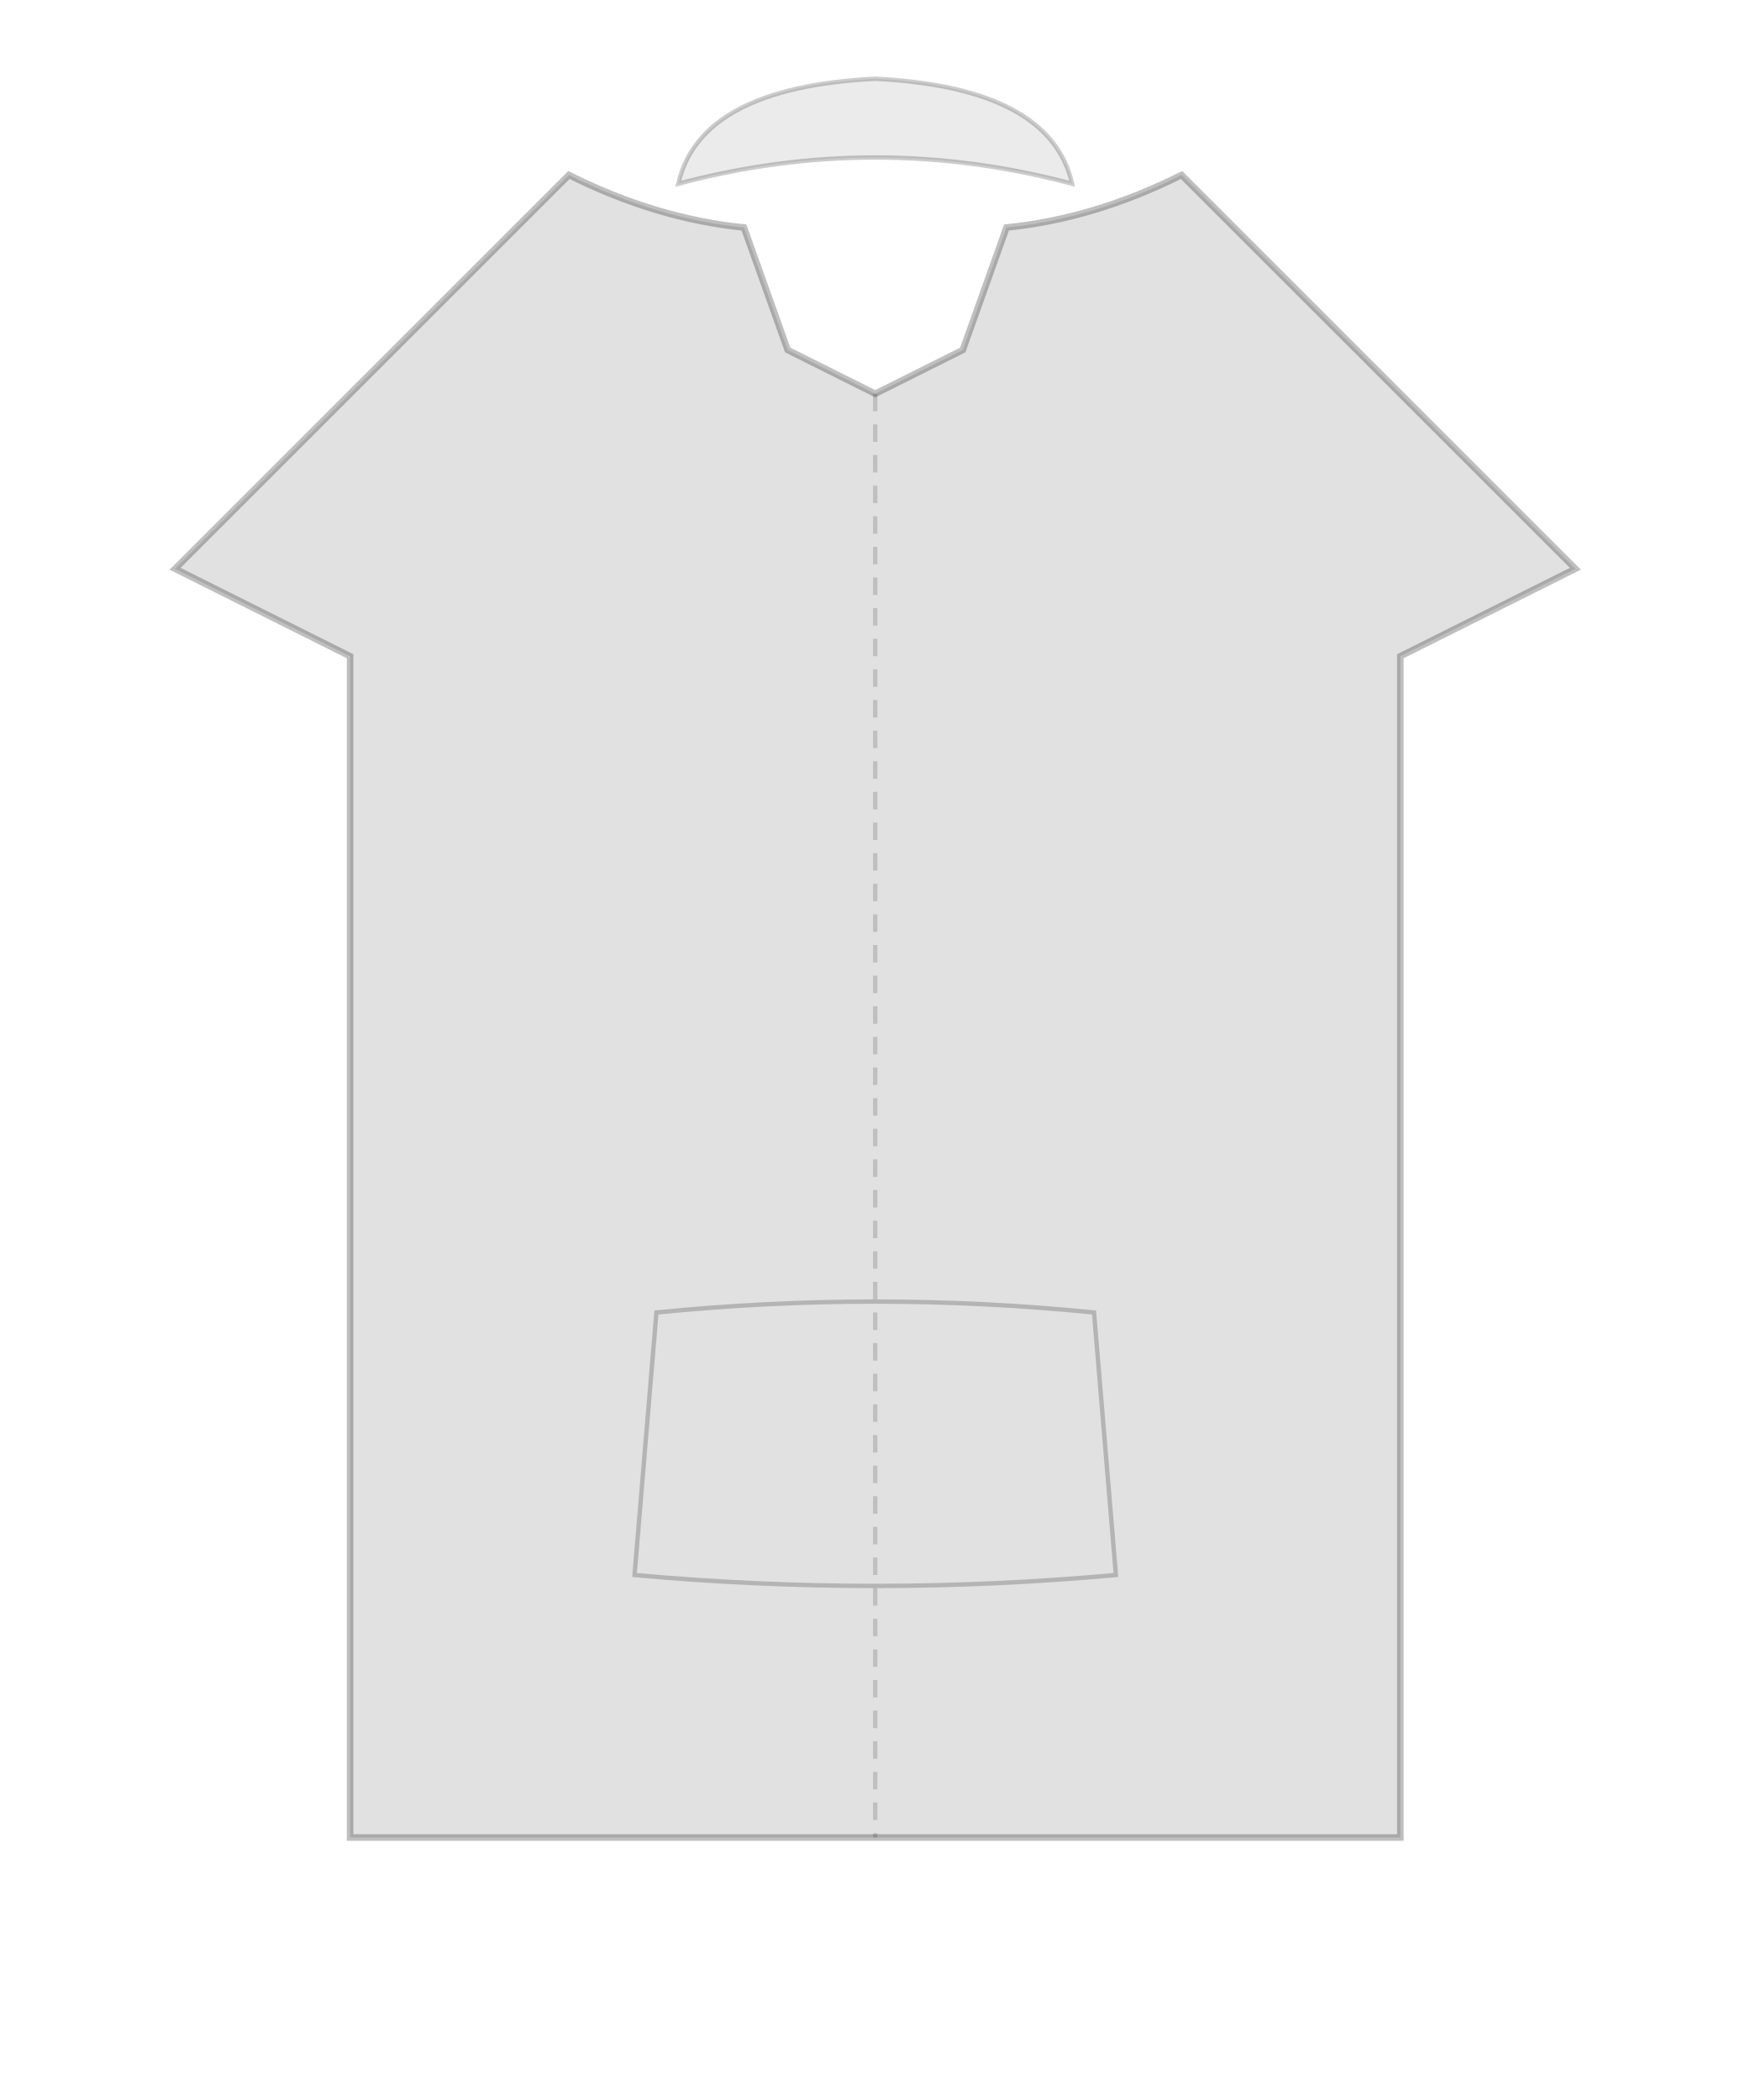
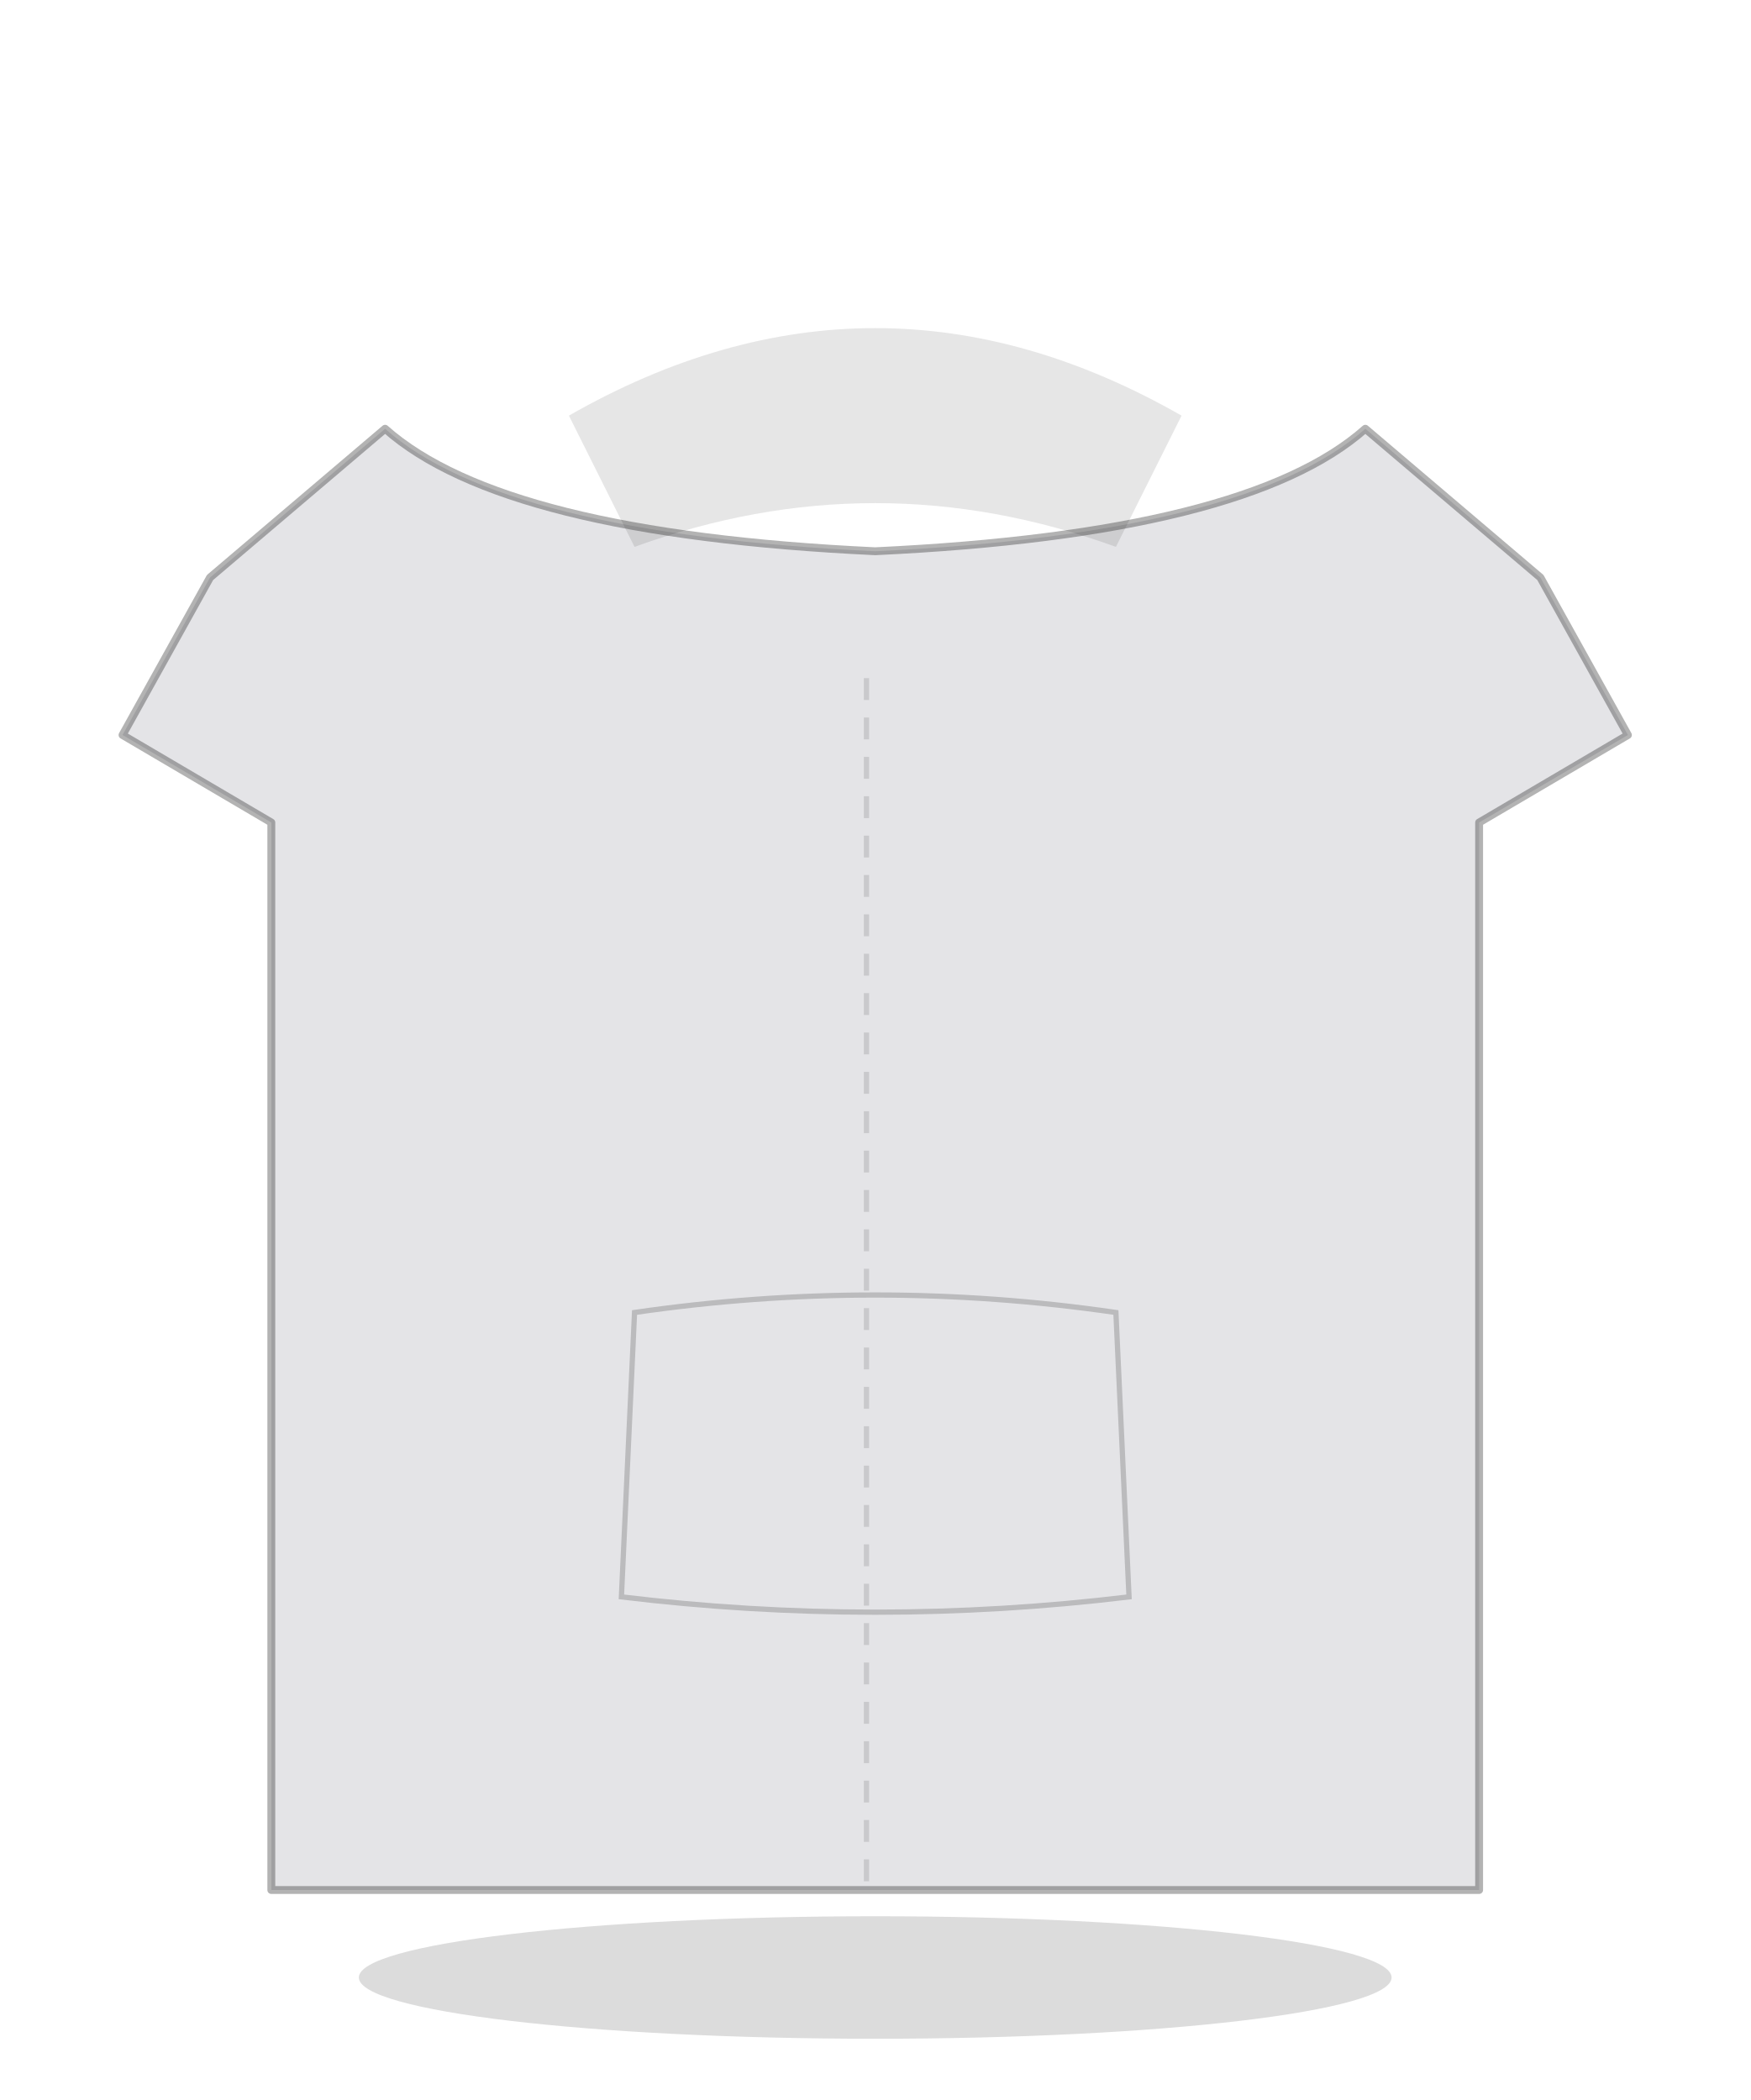
<svg xmlns="http://www.w3.org/2000/svg" viewBox="0 0 400 480" fill="none">
-   <path d="M130 40 L80 90 L40 130 L80 150 L80 420 L320 420 L320 150 L360 130 L320 90 L270 40 Q250 50 230 52 L220 80 L200 90 L180 80 L170 52 Q150 50 130 40Z" fill="black" fill-opacity="0.12" stroke="black" stroke-opacity="0.25" stroke-width="1.5" />
-   <path d="M155 42 Q200 30 245 42 Q240 20 200 18 Q160 20 155 42Z" fill="black" fill-opacity="0.08" stroke="black" stroke-opacity="0.2" stroke-width="1" />
-   <line x1="200" y1="90" x2="200" y2="420" stroke="black" stroke-opacity="0.15" stroke-width="1" stroke-dasharray="4 3" />
-   <path d="M150 300 Q200 295 250 300 L255 360 Q200 365 145 360 Z" fill="none" stroke="black" stroke-opacity="0.2" stroke-width="1" />
+   <ellipse cx="200" cy="452" rx="118" ry="14" fill="#000" opacity="0.14" />
+   <path d="M88 98 L48 132 L28 168 L62 188 L62 432 L338 432 L338 188 L372 168 L352 132 L312 98 Q285 122 200 126 Q115 122 88 98 Z" fill="#e4e4e7" />
+   <path d="M130 95 Q200 55 270 95 L255 125 Q200 105 145 125 Z" fill="rgba(0,0,0,0.1)" />
+   <path d="M198 155 L198 432" stroke="rgba(0,0,0,0.12)" stroke-width="1.2" stroke-dasharray="5 4" />
+   <path d="M145 300 Q200 292 255 300 L258 365 Q200 372 142 365 Z" fill="none" stroke="rgba(0,0,0,0.18)" stroke-width="1.2" />
+   <path d="M88 98 L48 132 L28 168 L62 188 L62 432 L338 432 L338 188 L372 168 L352 132 L312 98 Q285 122 200 126 Q115 122 88 98 Z" fill="none" stroke="rgba(0,0,0,0.3)" stroke-width="1.8" stroke-linejoin="round" />
</svg>
